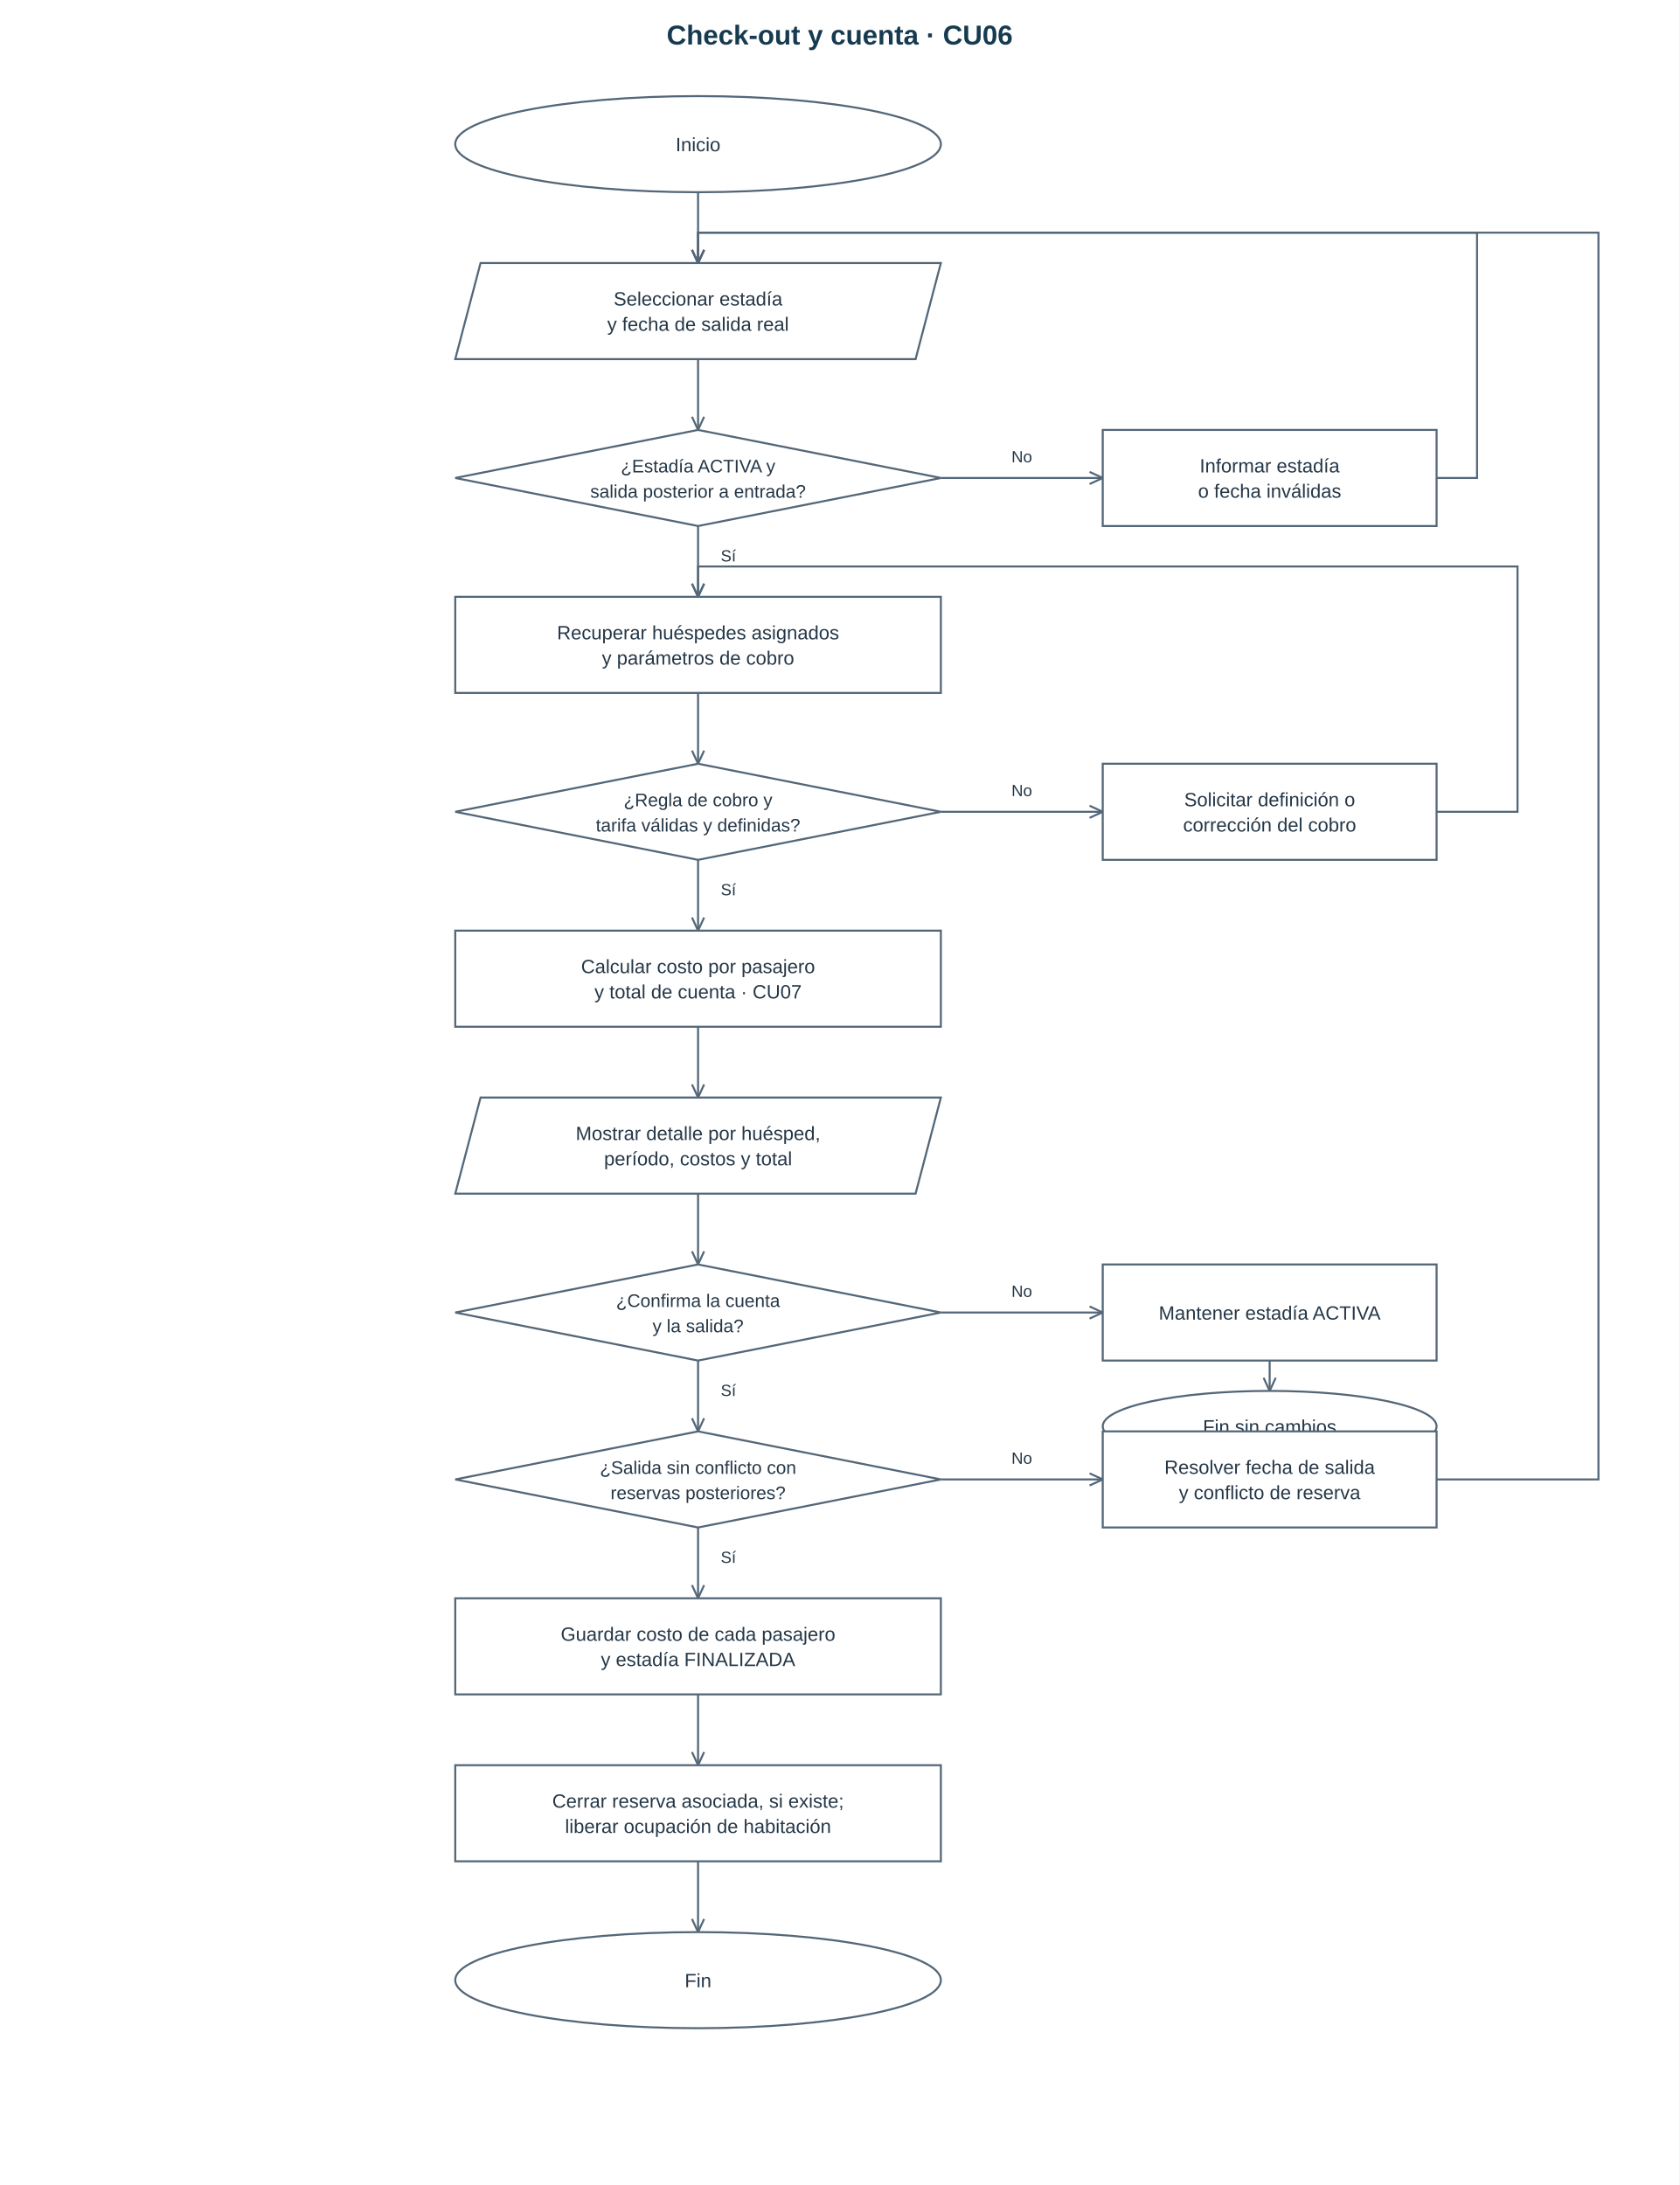
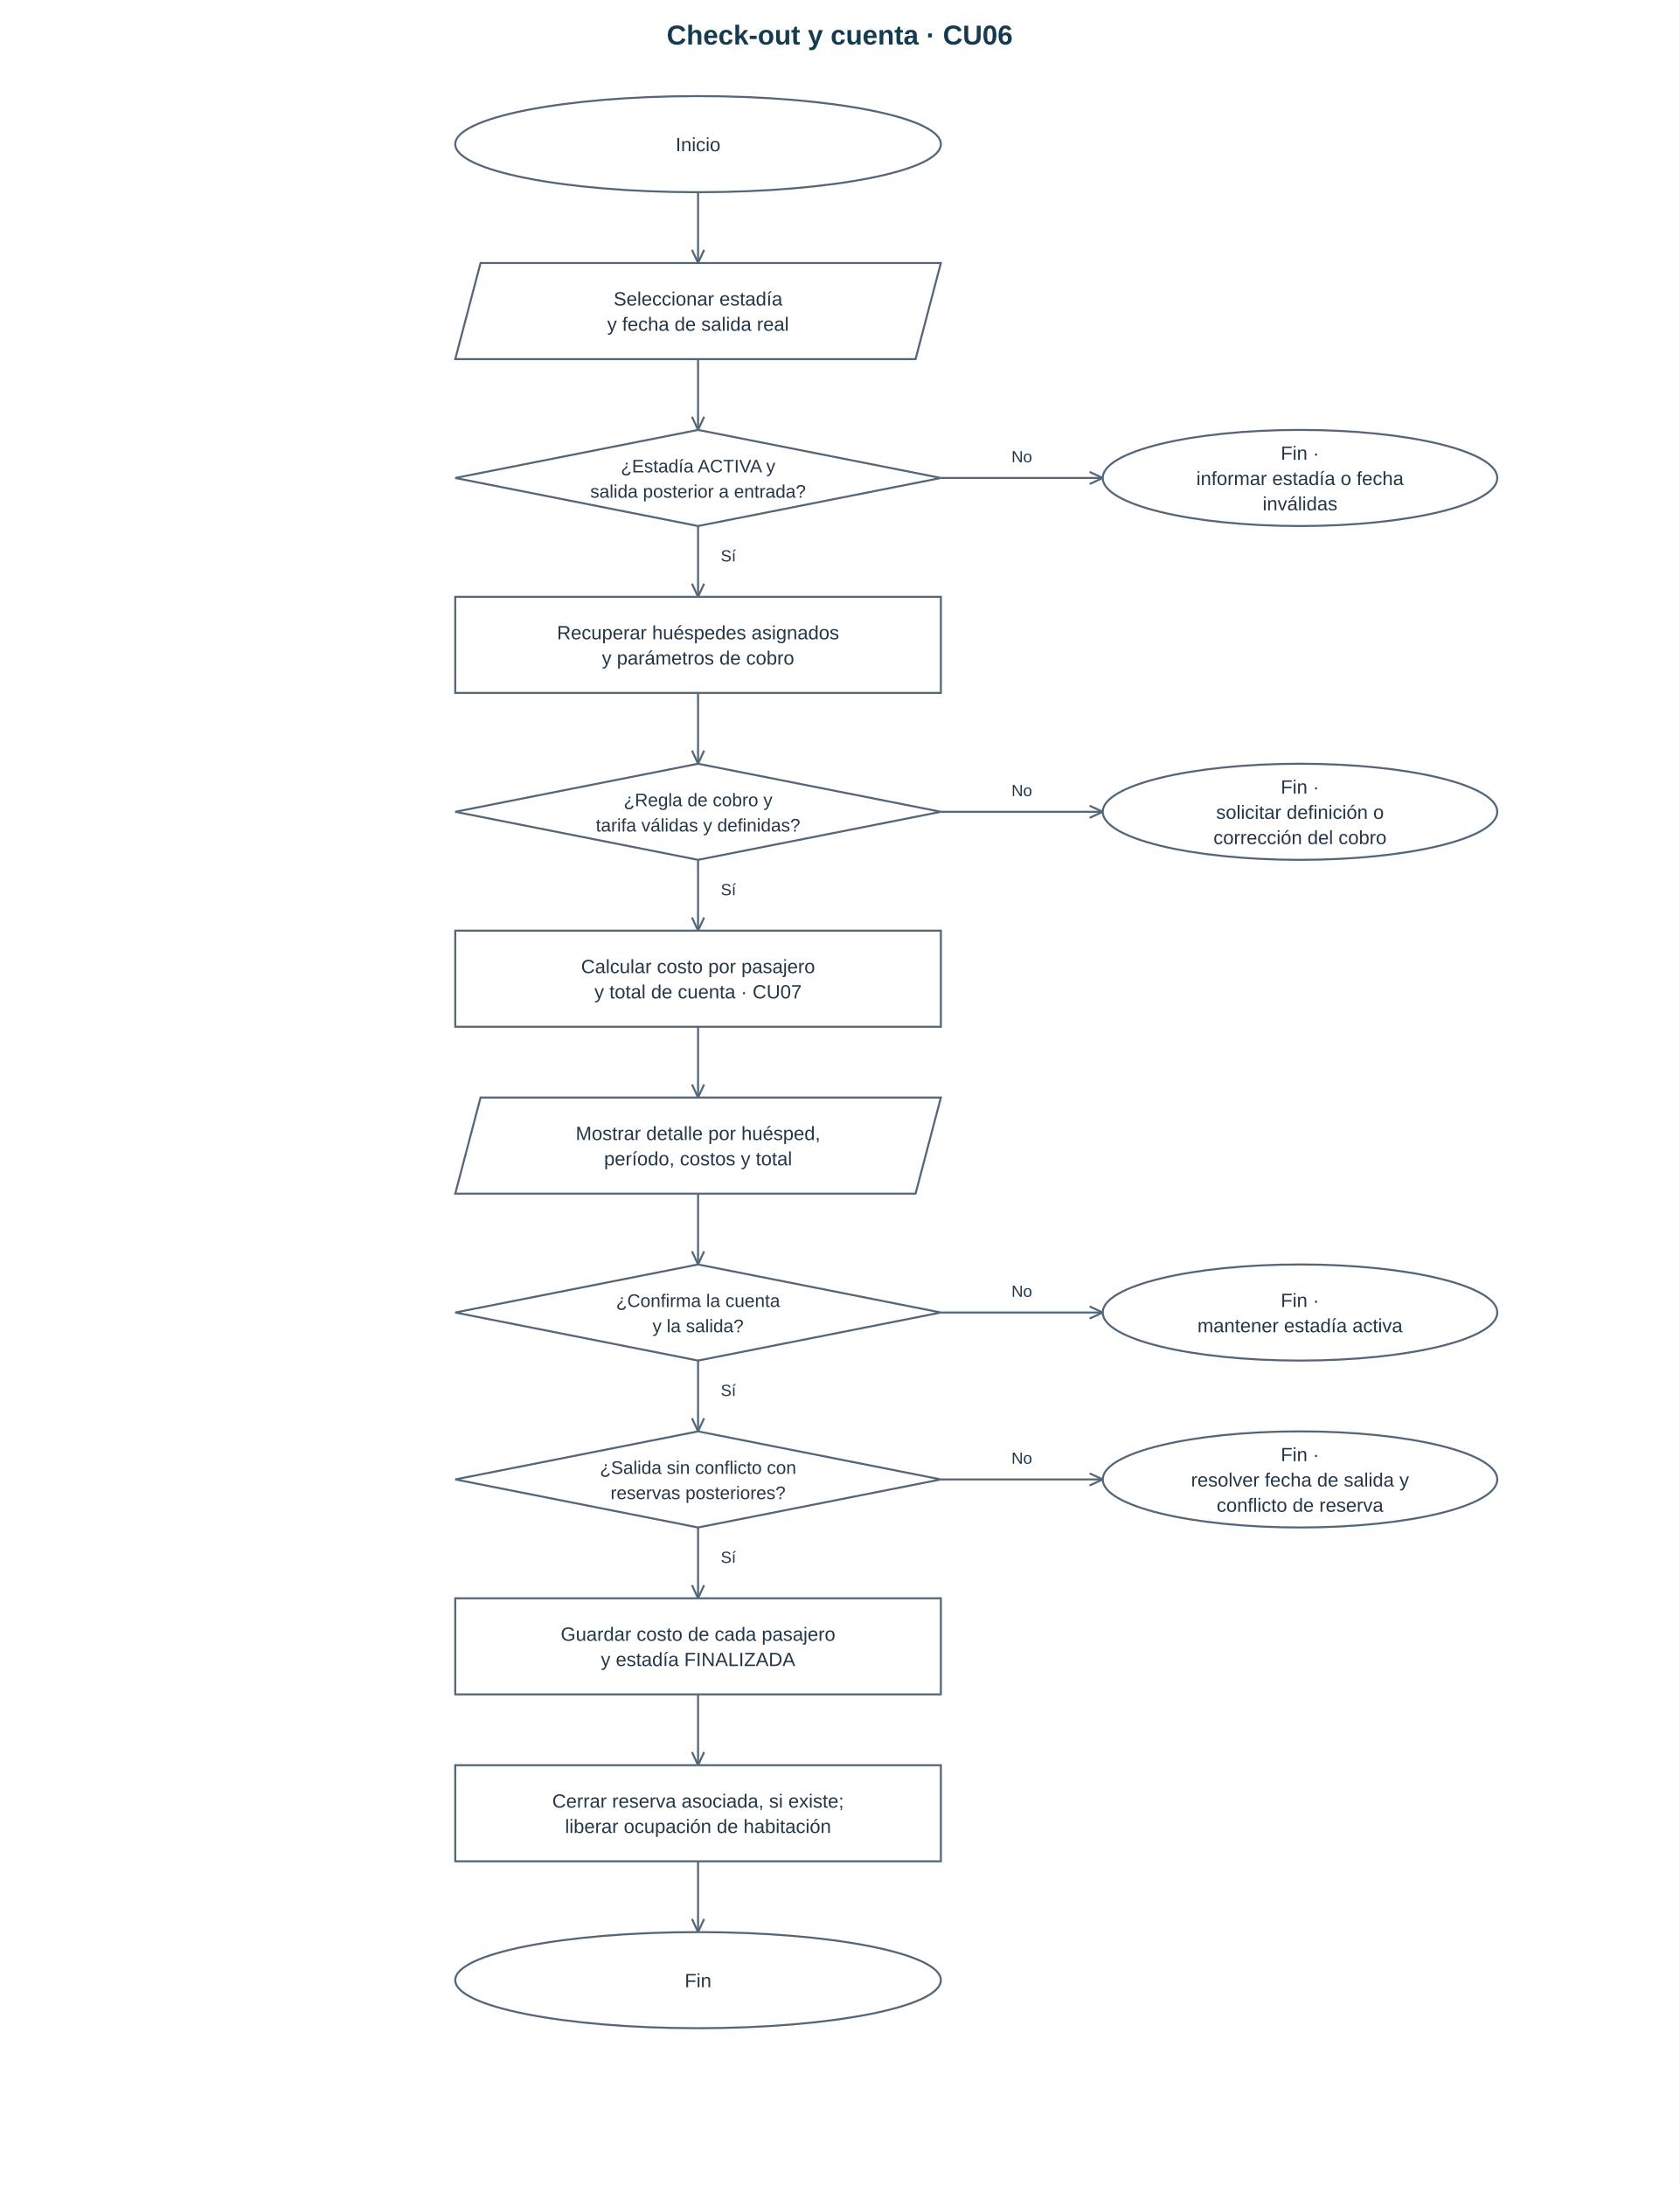
<svg xmlns="http://www.w3.org/2000/svg" width="1660" height="2160" viewBox="0 0 1660 2160">
  <rect width="100%" height="100%" fill="white" />
  <g font-family="Arial,sans-serif">
    <text x="830.0" y="44" font-size="27" text-anchor="middle" fill="#163b50" font-weight="bold">Check-out y cuenta · CU06</text>
    <path d="M690.0,190 L690.0,260" fill="none" stroke="#546778" stroke-width="2" />
    <path d="M684.0,247.0 L690.0,260 L696.0,247.0" fill="none" stroke="#546778" stroke-width="2" />
    <path d="M690.0,355 L690.0,425" fill="none" stroke="#546778" stroke-width="2" />
    <path d="M684.0,412.0 L690.0,425 L696.0,412.0" fill="none" stroke="#546778" stroke-width="2" />
    <path d="M690.0,520 L690.0,590" fill="none" stroke="#546778" stroke-width="2" />
    <path d="M684.0,577.0 L690.0,590 L696.0,577.0" fill="none" stroke="#546778" stroke-width="2" />
    <text x="720" y="555" font-size="16" text-anchor="middle" fill="#253747" font-weight="normal">Sí</text>
    <path d="M690.0,685 L690.0,755" fill="none" stroke="#546778" stroke-width="2" />
    <path d="M684.0,742.0 L690.0,755 L696.0,742.0" fill="none" stroke="#546778" stroke-width="2" />
    <path d="M690.0,850 L690.0,920" fill="none" stroke="#546778" stroke-width="2" />
    <path d="M684.0,907.0 L690.0,920 L696.0,907.0" fill="none" stroke="#546778" stroke-width="2" />
    <text x="720" y="885" font-size="16" text-anchor="middle" fill="#253747" font-weight="normal">Sí</text>
    <path d="M690.0,1015 L690.0,1085" fill="none" stroke="#546778" stroke-width="2" />
    <path d="M684.0,1072.0 L690.0,1085 L696.0,1072.0" fill="none" stroke="#546778" stroke-width="2" />
    <path d="M690.0,1180 L690.0,1250" fill="none" stroke="#546778" stroke-width="2" />
    <path d="M684.0,1237.0 L690.0,1250 L696.0,1237.0" fill="none" stroke="#546778" stroke-width="2" />
    <path d="M690.0,1345 L690.0,1415" fill="none" stroke="#546778" stroke-width="2" />
    <path d="M684.0,1402.0 L690.0,1415 L696.0,1402.0" fill="none" stroke="#546778" stroke-width="2" />
    <text x="720" y="1380" font-size="16" text-anchor="middle" fill="#253747" font-weight="normal">Sí</text>
    <path d="M690.0,1510 L690.0,1580" fill="none" stroke="#546778" stroke-width="2" />
    <path d="M684.0,1567.0 L690.0,1580 L696.0,1567.0" fill="none" stroke="#546778" stroke-width="2" />
    <text x="720" y="1545" font-size="16" text-anchor="middle" fill="#253747" font-weight="normal">Sí</text>
    <path d="M690.0,1675 L690.0,1745" fill="none" stroke="#546778" stroke-width="2" />
    <path d="M684.0,1732.0 L690.0,1745 L696.0,1732.0" fill="none" stroke="#546778" stroke-width="2" />
    <path d="M690.0,1840 L690.0,1910" fill="none" stroke="#546778" stroke-width="2" />
    <path d="M684.0,1897.0 L690.0,1910 L696.0,1897.0" fill="none" stroke="#546778" stroke-width="2" />
    <path d="M930,472.5 L1090,472.5" fill="none" stroke="#546778" stroke-width="2" />
    <path d="M1077.0,478.5 L1090,472.5 L1077.0,466.5" fill="none" stroke="#546778" stroke-width="2" />
    <text x="1010" y="457" font-size="16" text-anchor="middle" fill="#253747" font-weight="normal">No</text>
-     <path d="M1420,472.5 L1460,472.5 L1460,230 L690,230 L690.0,260" fill="none" stroke="#546778" stroke-width="2" />
-     <path d="M684.0,247.0 L690.0,260 L696.0,247.0" fill="none" stroke="#546778" stroke-width="2" />
    <path d="M930,802.5 L1090,802.5" fill="none" stroke="#546778" stroke-width="2" />
    <path d="M1077.0,808.5 L1090,802.5 L1077.0,796.5" fill="none" stroke="#546778" stroke-width="2" />
    <text x="1010" y="787" font-size="16" text-anchor="middle" fill="#253747" font-weight="normal">No</text>
-     <path d="M1420,802.5 L1500,802.5 L1500,560 L690,560 L690.0,590" fill="none" stroke="#546778" stroke-width="2" />
-     <path d="M684.0,577.0 L690.0,590 L696.0,577.0" fill="none" stroke="#546778" stroke-width="2" />
    <path d="M930,1297.5 L1090,1297.5" fill="none" stroke="#546778" stroke-width="2" />
    <path d="M1077.0,1303.5 L1090,1297.5 L1077.0,1291.5" fill="none" stroke="#546778" stroke-width="2" />
    <text x="1010" y="1282" font-size="16" text-anchor="middle" fill="#253747" font-weight="normal">No</text>
-     <path d="M1255.0,1345 L1255.0,1375" fill="none" stroke="#546778" stroke-width="2" />
-     <path d="M1249.0,1362.0 L1255.0,1375 L1261.0,1362.0" fill="none" stroke="#546778" stroke-width="2" />
    <path d="M930,1462.5 L1090,1462.5" fill="none" stroke="#546778" stroke-width="2" />
    <path d="M1077.0,1468.5 L1090,1462.5 L1077.0,1456.5" fill="none" stroke="#546778" stroke-width="2" />
    <text x="1010" y="1447" font-size="16" text-anchor="middle" fill="#253747" font-weight="normal">No</text>
-     <path d="M1420,1462.5 L1580,1462.5 L1580,230 L690,230 L690.0,260" fill="none" stroke="#546778" stroke-width="2" />
-     <path d="M684.0,247.0 L690.0,260 L696.0,247.0" fill="none" stroke="#546778" stroke-width="2" />
    <ellipse cx="690.0" cy="142.5" rx="240.0" ry="47.5" fill="#ffffff" stroke="#546778" stroke-width="2" />
    <text x="690.0" y="149.5" font-size="19" text-anchor="middle" fill="#253747" font-weight="normal">Inicio</text>
    <path d="M475,260 L930,260 L905,355 L450,355 Z" fill="#ffffff" stroke="#546778" stroke-width="2" />
    <text x="690.0" y="302.0" font-size="19" text-anchor="middle" fill="#253747" font-weight="normal">Seleccionar estadía</text>
    <text x="690.0" y="327.0" font-size="19" text-anchor="middle" fill="#253747" font-weight="normal">y fecha de salida real</text>
    <path d="M690.0,425 L930,472.5 L690.0,520 L450,472.5 Z" fill="#ffffff" stroke="#546778" stroke-width="2" />
    <text x="690.0" y="467.0" font-size="18" text-anchor="middle" fill="#253747" font-weight="normal">¿Estadía ACTIVA y</text>
    <text x="690.0" y="492.0" font-size="18" text-anchor="middle" fill="#253747" font-weight="normal">salida posterior a entrada?</text>
    <path d="M450,590 L930,590 L930,685 L450,685 Z" fill="#ffffff" stroke="#546778" stroke-width="2" />
    <text x="690.0" y="632.0" font-size="19" text-anchor="middle" fill="#253747" font-weight="normal">Recuperar huéspedes asignados</text>
    <text x="690.0" y="657.0" font-size="19" text-anchor="middle" fill="#253747" font-weight="normal">y parámetros de cobro</text>
    <path d="M690.0,755 L930,802.5 L690.0,850 L450,802.5 Z" fill="#ffffff" stroke="#546778" stroke-width="2" />
    <text x="690.0" y="797.0" font-size="18" text-anchor="middle" fill="#253747" font-weight="normal">¿Regla de cobro y</text>
    <text x="690.0" y="822.0" font-size="18" text-anchor="middle" fill="#253747" font-weight="normal">tarifa válidas y definidas?</text>
    <path d="M450,920 L930,920 L930,1015 L450,1015 Z" fill="#ffffff" stroke="#546778" stroke-width="2" />
    <text x="690.0" y="962.0" font-size="19" text-anchor="middle" fill="#253747" font-weight="normal">Calcular costo por pasajero</text>
    <text x="690.0" y="987.0" font-size="19" text-anchor="middle" fill="#253747" font-weight="normal">y total de cuenta · CU07</text>
    <path d="M475,1085 L930,1085 L905,1180 L450,1180 Z" fill="#ffffff" stroke="#546778" stroke-width="2" />
    <text x="690.0" y="1127.0" font-size="19" text-anchor="middle" fill="#253747" font-weight="normal">Mostrar detalle por huésped,</text>
    <text x="690.0" y="1152.0" font-size="19" text-anchor="middle" fill="#253747" font-weight="normal">período, costos y total</text>
    <path d="M690.0,1250 L930,1297.5 L690.0,1345 L450,1297.5 Z" fill="#ffffff" stroke="#546778" stroke-width="2" />
    <text x="690.0" y="1292.0" font-size="18" text-anchor="middle" fill="#253747" font-weight="normal">¿Confirma la cuenta</text>
    <text x="690.0" y="1317.0" font-size="18" text-anchor="middle" fill="#253747" font-weight="normal">y la salida?</text>
    <path d="M690.0,1415 L930,1462.5 L690.0,1510 L450,1462.5 Z" fill="#ffffff" stroke="#546778" stroke-width="2" />
    <text x="690.0" y="1457.0" font-size="18" text-anchor="middle" fill="#253747" font-weight="normal">¿Salida sin conflicto con</text>
    <text x="690.0" y="1482.0" font-size="18" text-anchor="middle" fill="#253747" font-weight="normal">reservas posteriores?</text>
    <path d="M450,1580 L930,1580 L930,1675 L450,1675 Z" fill="#ffffff" stroke="#546778" stroke-width="2" />
    <text x="690.0" y="1622.0" font-size="19" text-anchor="middle" fill="#253747" font-weight="normal">Guardar costo de cada pasajero</text>
    <text x="690.0" y="1647.0" font-size="19" text-anchor="middle" fill="#253747" font-weight="normal">y estadía FINALIZADA</text>
    <path d="M450,1745 L930,1745 L930,1840 L450,1840 Z" fill="#ffffff" stroke="#546778" stroke-width="2" />
    <text x="690.0" y="1787.0" font-size="19" text-anchor="middle" fill="#253747" font-weight="normal">Cerrar reserva asociada, si existe;</text>
    <text x="690.0" y="1812.0" font-size="19" text-anchor="middle" fill="#253747" font-weight="normal">liberar ocupación de habitación</text>
    <ellipse cx="690.0" cy="1957.5" rx="240.0" ry="47.5" fill="#ffffff" stroke="#546778" stroke-width="2" />
    <text x="690.0" y="1964.5" font-size="19" text-anchor="middle" fill="#253747" font-weight="normal">Fin</text>
-     <path d="M1090,425 L1420,425 L1420,520 L1090,520 Z" fill="#ffffff" stroke="#546778" stroke-width="2" />
-     <text x="1255.0" y="467.0" font-size="19" text-anchor="middle" fill="#253747" font-weight="normal">Informar estadía</text>
-     <text x="1255.0" y="492.0" font-size="19" text-anchor="middle" fill="#253747" font-weight="normal">o fecha inválidas</text>
-     <path d="M1090,755 L1420,755 L1420,850 L1090,850 Z" fill="#ffffff" stroke="#546778" stroke-width="2" />
-     <text x="1255.0" y="797.0" font-size="19" text-anchor="middle" fill="#253747" font-weight="normal">Solicitar definición o</text>
-     <text x="1255.0" y="822.0" font-size="19" text-anchor="middle" fill="#253747" font-weight="normal">corrección del cobro</text>
-     <path d="M1090,1250 L1420,1250 L1420,1345 L1090,1345 Z" fill="#ffffff" stroke="#546778" stroke-width="2" />
-     <text x="1255.0" y="1304.5" font-size="19" text-anchor="middle" fill="#253747" font-weight="normal">Mantener estadía ACTIVA</text>
-     <ellipse cx="1255.0" cy="1410.0" rx="165.0" ry="35.0" fill="#ffffff" stroke="#546778" stroke-width="2" />
-     <text x="1255.0" y="1417.0" font-size="19" text-anchor="middle" fill="#253747" font-weight="normal">Fin sin cambios</text>
-     <path d="M1090,1415 L1420,1415 L1420,1510 L1090,1510 Z" fill="#ffffff" stroke="#546778" stroke-width="2" />
-     <text x="1255.0" y="1457.0" font-size="19" text-anchor="middle" fill="#253747" font-weight="normal">Resolver fecha de salida</text>
-     <text x="1255.0" y="1482.0" font-size="19" text-anchor="middle" fill="#253747" font-weight="normal">y conflicto de reserva</text>
+     <ellipse cx="1285.0" cy="472.5" rx="195.0" ry="47.5" fill="#ffffff" stroke="#546778" stroke-width="2" />
+     <text x="1285.0" y="454.5" font-size="19" text-anchor="middle" fill="#253747" font-weight="normal">Fin ·</text>
+     <text x="1285.0" y="479.5" font-size="19" text-anchor="middle" fill="#253747" font-weight="normal">informar estadía o fecha</text>
+     <text x="1285.0" y="504.5" font-size="19" text-anchor="middle" fill="#253747" font-weight="normal">inválidas</text>
+     <ellipse cx="1285.0" cy="802.5" rx="195.0" ry="47.5" fill="#ffffff" stroke="#546778" stroke-width="2" />
+     <text x="1285.0" y="784.5" font-size="19" text-anchor="middle" fill="#253747" font-weight="normal">Fin ·</text>
+     <text x="1285.0" y="809.5" font-size="19" text-anchor="middle" fill="#253747" font-weight="normal">solicitar definición o</text>
+     <text x="1285.0" y="834.5" font-size="19" text-anchor="middle" fill="#253747" font-weight="normal">corrección del cobro</text>
+     <ellipse cx="1285.0" cy="1297.5" rx="195.0" ry="47.5" fill="#ffffff" stroke="#546778" stroke-width="2" />
+     <text x="1285.0" y="1292.0" font-size="19" text-anchor="middle" fill="#253747" font-weight="normal">Fin ·</text>
+     <text x="1285.0" y="1317.0" font-size="19" text-anchor="middle" fill="#253747" font-weight="normal">mantener estadía activa</text>
+     <ellipse cx="1285.0" cy="1462.5" rx="195.0" ry="47.5" fill="#ffffff" stroke="#546778" stroke-width="2" />
+     <text x="1285.0" y="1444.5" font-size="19" text-anchor="middle" fill="#253747" font-weight="normal">Fin ·</text>
+     <text x="1285.0" y="1469.5" font-size="19" text-anchor="middle" fill="#253747" font-weight="normal">resolver fecha de salida y</text>
+     <text x="1285.0" y="1494.5" font-size="19" text-anchor="middle" fill="#253747" font-weight="normal">conflicto de reserva</text>
  </g>
</svg>
